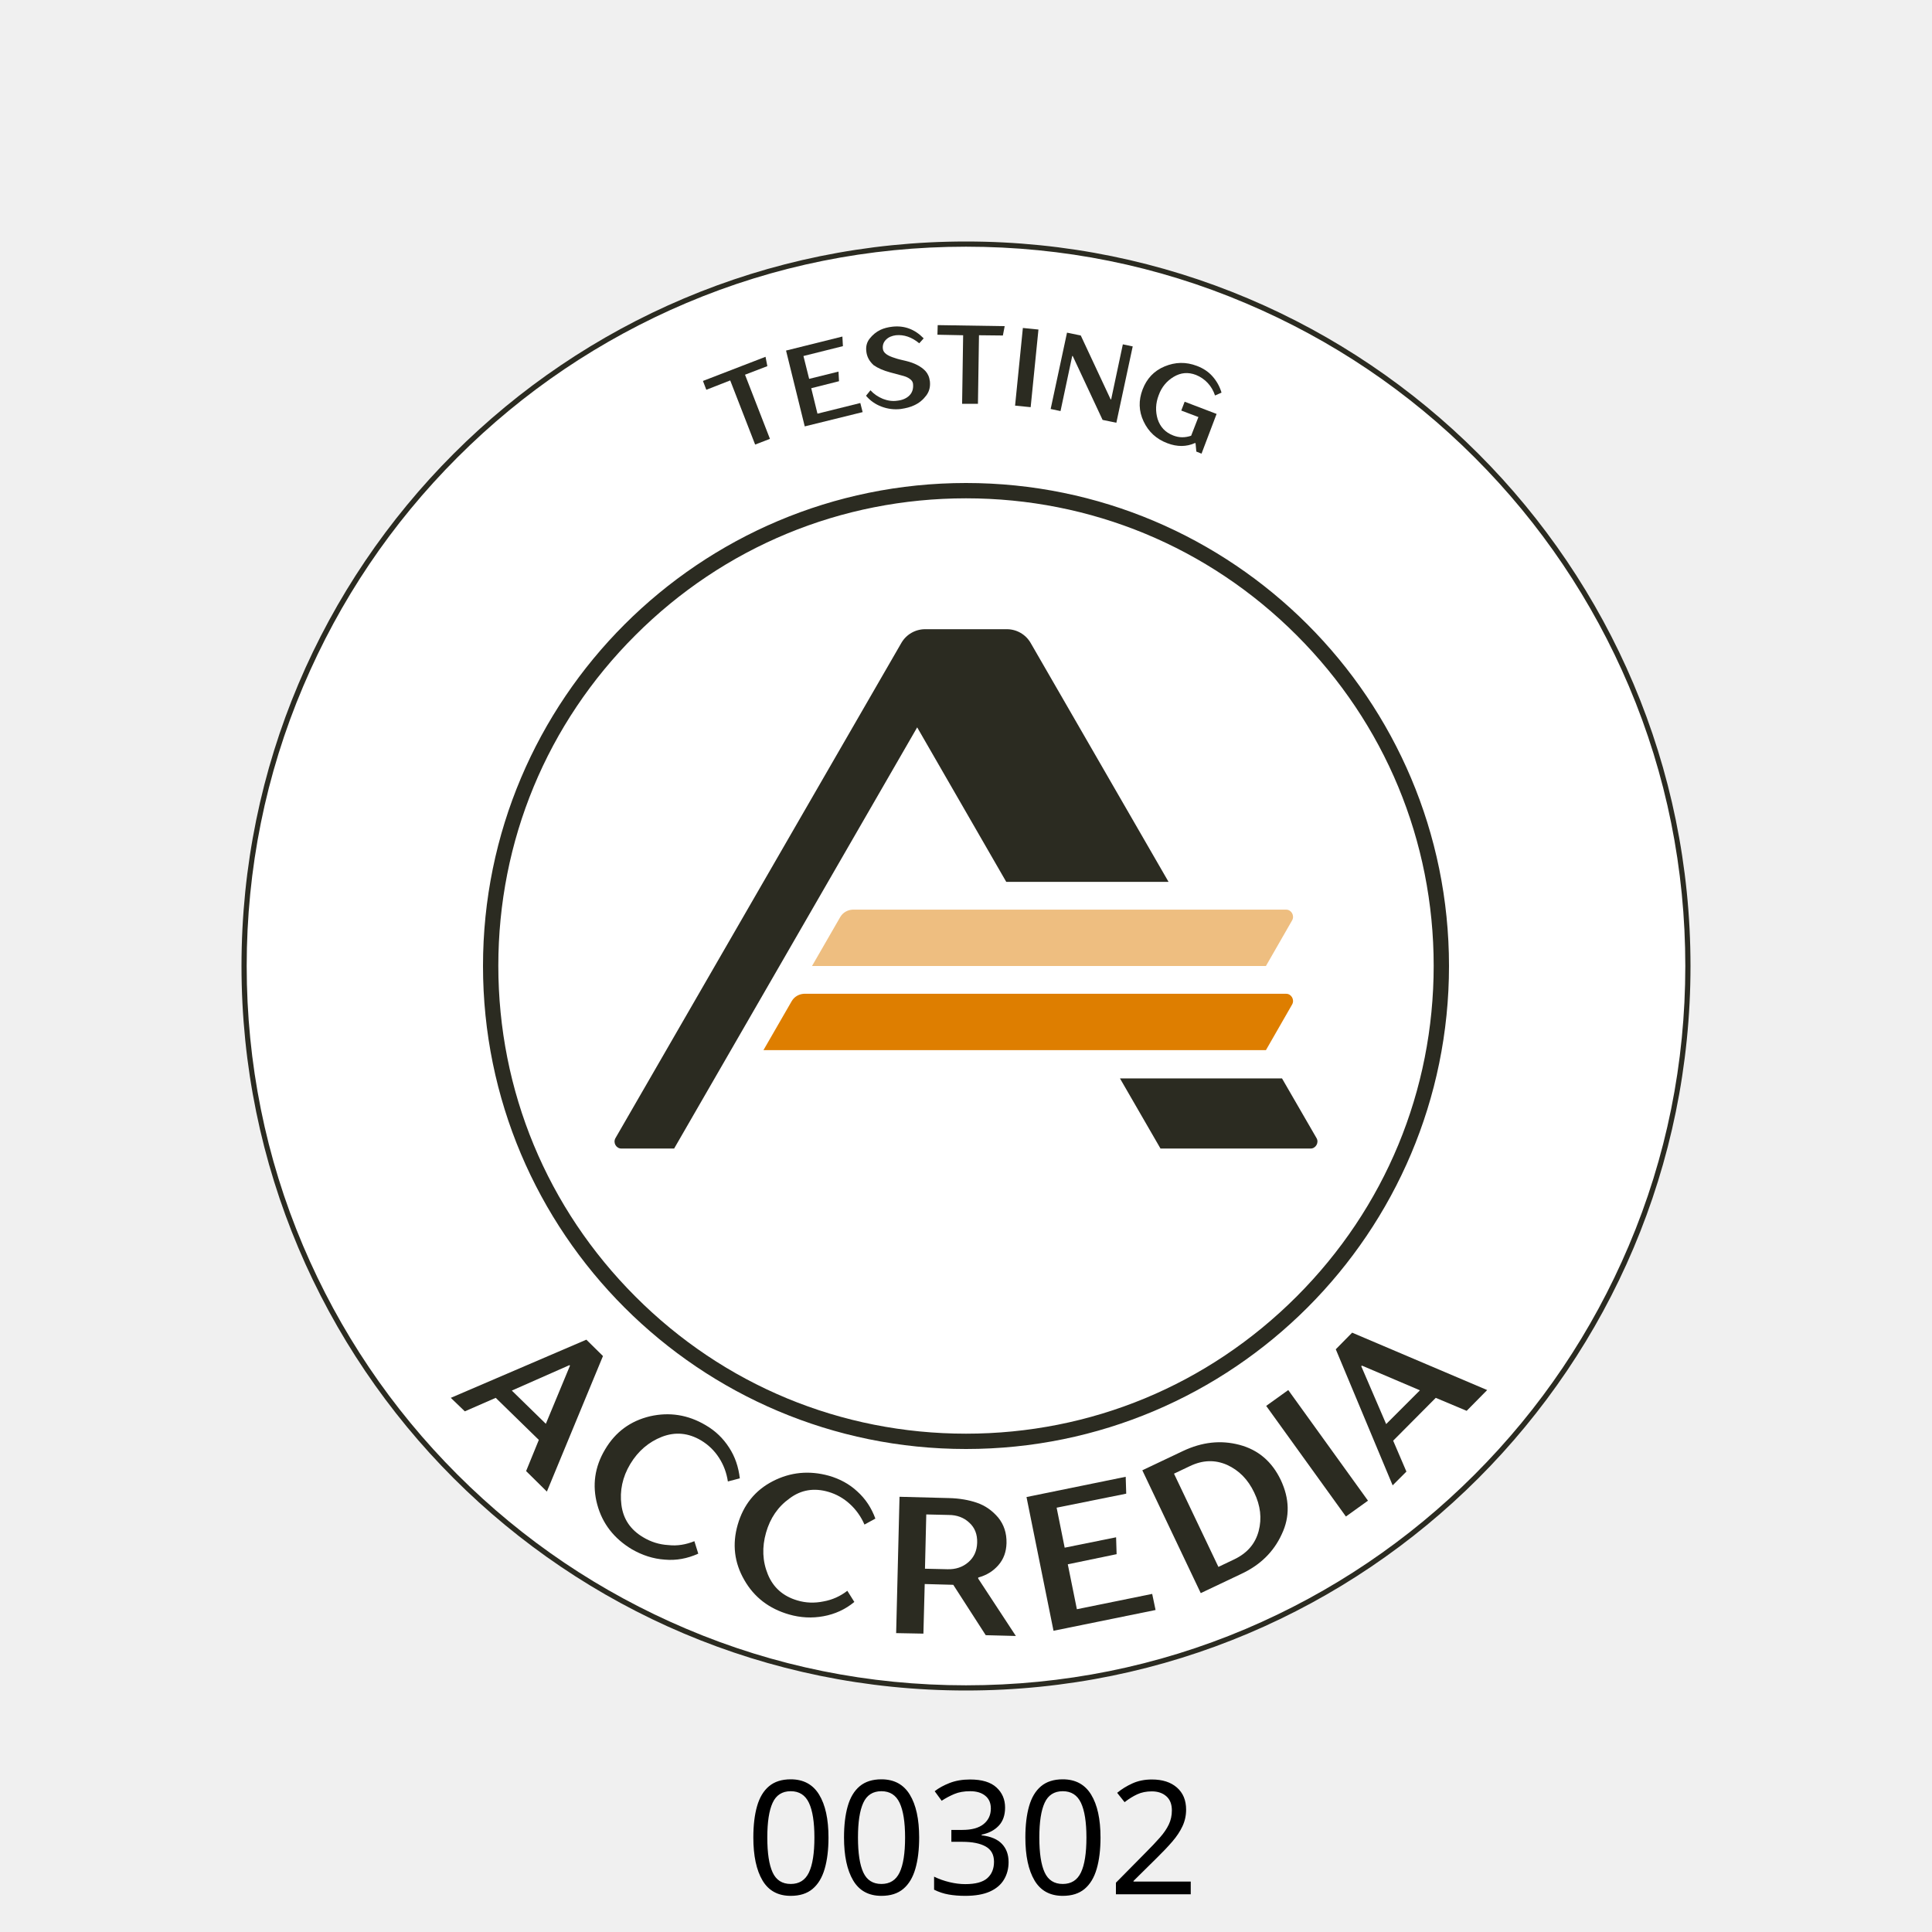
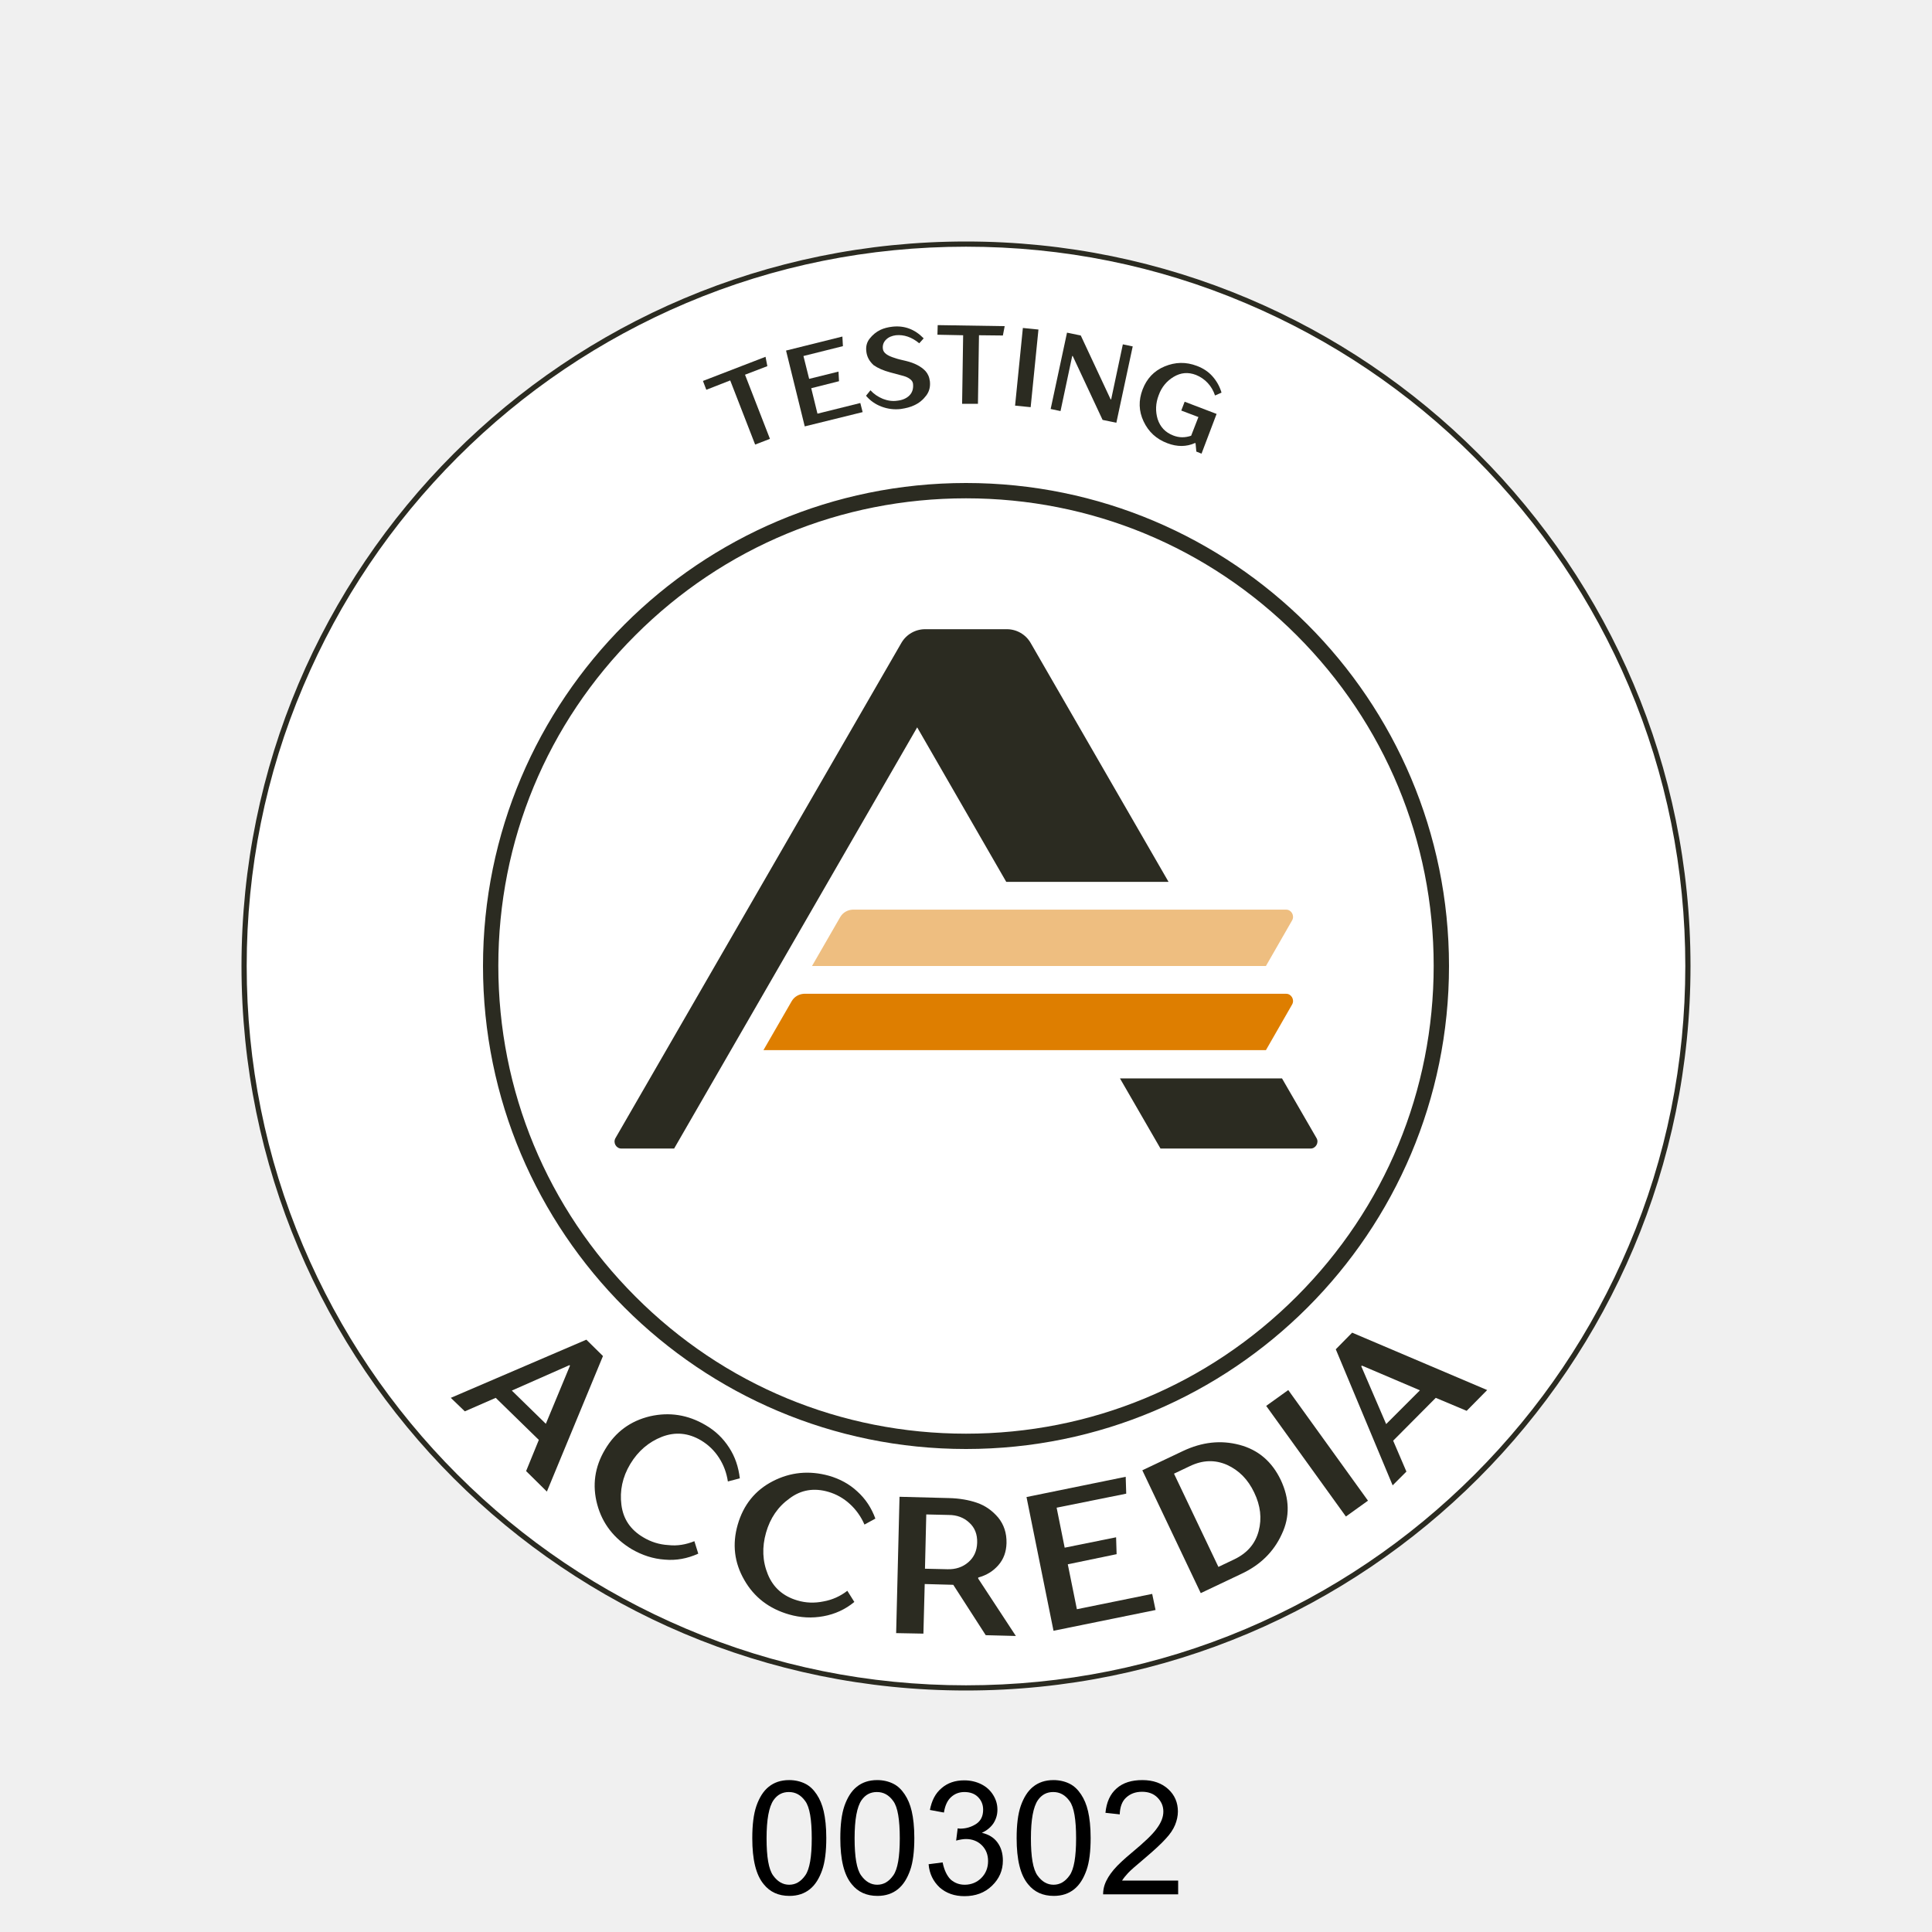
<svg xmlns="http://www.w3.org/2000/svg" version="1.1" x="0px" y="0px" viewBox="0 0 744 744" style="enable-background:new 0 0 744 744;" xml:space="preserve">
  <style type="text/css">
	.st0{fill:#FFFFFF;}
	.st1{fill:#2B2B21;}
	.st2{fill:#EEBE80;}
	.st3{fill:#DE7E00;}
- 	.st4{font-family:'ArialMT';}
- 	.st5{font-size:61.046px;}
</style>
  <g id="Cornice">
    <g>
      <path class="st0" d="M372,650c-74.3,0-144.1-28.9-196.6-81.4C122.9,516.1,94,446.3,94,372c0-74.3,28.9-144.1,81.4-196.6    C227.9,122.9,297.7,94,372,94s144.1,28.9,196.6,81.4C621.1,227.9,650,297.7,650,372c0,74.3-28.9,144.1-81.4,196.6    C516.1,621.1,446.3,650,372,650z" />
      <path class="st1" d="M372,95c37.4,0,73.7,7.3,107.8,21.8c33,14,62.6,33.9,88.1,59.4c25.4,25.4,45.4,55.1,59.4,88.1    C641.7,298.3,649,334.6,649,372c0,37.4-7.3,73.7-21.8,107.8c-14,33-33.9,62.6-59.4,88.1c-25.4,25.4-55.1,45.4-88.1,59.4    C445.7,641.7,409.4,649,372,649s-73.7-7.3-107.8-21.8c-33-14-62.6-33.9-88.1-59.4c-25.4-25.4-45.4-55.1-59.4-88.1    C102.3,445.7,95,409.4,95,372c0-37.4,7.3-73.7,21.8-107.8c14-33,33.9-62.6,59.4-88.1c25.4-25.4,55.1-45.4,88.1-59.4    C298.3,102.3,334.6,95,372,95 M372,93C217.9,93,93,217.9,93,372c0,154.1,124.9,279,279,279c154.1,0,279-124.9,279-279    C651,217.9,526.1,93,372,93L372,93z" />
    </g>
    <path class="st1" d="M372,191.9c48.1,0,93.3,18.7,127.3,52.7c34,34,52.8,79.2,52.8,127.3c0,48.1-18.7,93.3-52.8,127.4   s-79.2,52.8-127.3,52.8s-93.3-18.7-127.3-52.8c-34-34-52.8-79.2-52.8-127.4c0-48.1,18.7-93.3,52.8-127.3   C278.7,210.6,323.9,191.9,372,191.9 M372,186c-102.7,0-186,83.3-186,186s83.3,186,186,186s186-83.3,186-186S474.7,186,372,186   L372,186z" />
  </g>
  <g id="Pittogramma">
    <g>
      <g>
        <g>
          <path class="st1" d="M450,339.6l-53.1-92c-1.9-3.3-5.4-5.3-9.2-5.3h-31.4c-3.8,0-7.3,2-9.2,5.3L237,438.3c-1,1.8,0.3,4,2.3,4      h20.3l93.6-162.2l34.3,59.5H450z" />
          <path class="st1" d="M507,438.3l-13.3-23h-62.4l15.6,27h57.8C506.7,442.3,508,440,507,438.3z" />
        </g>
        <path class="st2" d="M323.6,353.1L312.7,372h174.8l10.1-17.6c1-1.8-0.3-4.1-2.3-4.1h-167C326.4,350.4,324.6,351.4,323.6,353.1z" />
        <path class="st3" d="M304.9,385.5L294,404.4h193.5l10.1-17.6c1-1.8-0.3-4.1-2.3-4.1H309.6C307.7,382.8,305.9,383.8,304.9,385.5z" />
      </g>
    </g>
  </g>
  <g id="Testi">
    <g>
      <path class="st1" d="M202.6,566.5l4.9-12l-16.6-16.2l-11.9,5.2l-5.4-5.2l52.2-22.4l6.4,6.3l-21.6,52.2L202.6,566.5z M219.3,525.7    l-22.2,9.8l13.1,12.8l9.3-22.4L219.3,525.7z" />
      <path class="st1" d="M267.4,593.5l1.5,4.8c-4.2,1.9-8.5,2.7-12.9,2.3c-4.5-0.3-8.7-1.7-12.7-4c-6.8-4.1-11.3-9.8-13.3-17.2    c-2-7.4-1-14.5,3-21.2c4-6.8,9.8-11,17.3-12.8c7.5-1.7,14.6-0.6,21.4,3.4c3.8,2.2,6.8,5.1,9.1,8.7c2.3,3.5,3.6,7.5,4.1,11.8    l-4.6,1.2c-0.5-3.3-1.6-6.3-3.4-9.1c-1.8-2.8-4.1-5-6.9-6.7c-4.9-2.9-9.9-3.4-15.1-1.4c-5.1,2-9.2,5.5-12.2,10.5    c-3,5-4.1,10.3-3.4,15.7c0.7,5.5,3.5,9.6,8.4,12.5c3,1.8,6.2,2.8,9.7,3C260.8,595.4,264.2,594.8,267.4,593.5z" />
      <path class="st1" d="M326.3,612.6l2.7,4.3c-3.5,2.9-7.5,4.7-11.9,5.5c-4.4,0.8-8.8,0.6-13.3-0.7c-7.6-2.2-13.4-6.6-17.2-13.3    c-3.8-6.6-4.7-13.7-2.5-21.3c2.2-7.6,6.7-13.2,13.5-16.7c6.8-3.5,14-4.2,21.6-2.1c4.2,1.2,7.9,3.2,11,6.1    c3.1,2.8,5.4,6.3,6.9,10.4l-4.2,2.3c-1.3-3-3.2-5.7-5.6-7.9c-2.4-2.2-5.2-3.8-8.3-4.7c-5.5-1.6-10.5-0.8-14.9,2.5    c-4.5,3.2-7.5,7.6-9.1,13.2c-1.6,5.6-1.4,11,0.7,16.1c2.1,5.1,5.9,8.4,11.3,10c3.3,1,6.7,1.1,10.1,0.4    C320.5,616.1,323.6,614.7,326.3,612.6z" />
      <path class="st1" d="M367.1,610.3l-11-0.3l-0.5,19.1l-10.5-0.2l1.3-52.5l19.1,0.5c3.9,0.1,7.5,0.7,10.7,1.8c3.2,1.1,5.9,3,8.2,5.7    c2.2,2.7,3.3,6,3.2,9.9c-0.1,3.3-1.1,6.1-3.1,8.4s-4.5,3.9-7.8,4.8l0,0.4l14.5,22.1l-11.6-0.3L367.1,610.3z M356.2,604.1l8.6,0.2    c3.2,0.1,5.9-0.8,8.1-2.7c2.2-1.9,3.3-4.4,3.4-7.5c0.1-3.2-0.9-5.8-3-7.7c-2.1-2-4.8-3-8-3l-8.6-0.2L356.2,604.1z" />
      <path class="st1" d="M411.2,602.4l3.5,17.3l29-5.9l1.3,6.2l-39.3,8l-10.4-51.5l38.2-7.8l0.2,6.5l-26.8,5.4l3.1,15.4l19.8-4    l0.2,6.5L411.2,602.4z" />
      <path class="st1" d="M439.9,566.2l15.6-7.4c7.4-3.5,14.6-4.3,21.8-2.4c7.2,1.9,12.5,6.4,15.9,13.5c3.4,7.2,3.6,14.2,0.4,20.9    c-3.1,6.8-8.3,11.9-15.6,15.3l-15.6,7.4L439.9,566.2z M458.2,564.6l-6.1,2.9l17.1,35.9l6.1-2.9c5-2.4,8.1-6,9.4-10.9    c1.3-4.9,0.7-9.8-1.7-14.8c-2.4-5.1-5.9-8.6-10.5-10.7C467.9,562.1,463.2,562.2,458.2,564.6z" />
      <path class="st1" d="M496.1,535.3l30.7,42.6l-8.5,6.1l-30.7-42.6L496.1,535.3z" />
      <path class="st1" d="M564.8,543.3l-11.9-5l-16.4,16.5l5.1,11.9l-5.3,5.3l-21.9-52.4l6.3-6.4l52,22.1L564.8,543.3z M524.2,526.1    l9.6,22.3l13-13l-22.3-9.5L524.2,526.1z" />
    </g>
    <g>
      <path class="st1" d="M290.8,171.2l-9.6-24.7l-9.2,3.6l-1.3-3.4l24.1-9.3l0.7,3.6l-8.6,3.3l9.6,24.7L290.8,171.2z" />
      <path class="st1" d="M312.4,149.5l2.4,9.8l16.5-4.1l0.9,3.5l-22.3,5.5l-7.2-29.2l21.7-5.4l0.2,3.7l-15.2,3.8l2.2,8.8l11.3-2.8    l0.2,3.7L312.4,149.5z" />
      <path class="st1" d="M333.6,135.2c-0.2-1.8,0.2-3.4,1.3-4.8c1.1-1.4,2.5-2.6,4.2-3.4c1.3-0.6,2.8-1,4.6-1.2c4.6-0.5,8.6,1,12,4.5    l-1.7,1.9c-2.9-2.4-5.9-3.4-9-3.1c-1.5,0.2-2.8,0.7-3.8,1.7c-1,1-1.4,2.2-1.2,3.6c0.2,1.5,1.7,2.6,4.7,3.5    c1.1,0.4,2.5,0.7,4.2,1.1c3.3,0.8,5.8,2.1,7.5,3.9c0.9,1,1.5,2.3,1.7,4c0.2,2-0.2,3.8-1.4,5.4c-1.2,1.6-2.7,2.9-4.7,3.8    c-1.5,0.7-3.1,1.1-5.1,1.4c-2.5,0.3-5,0-7.4-0.9c-2.4-0.9-4.4-2.3-6-4.2l1.7-2.1c1.4,1.5,2.9,2.5,4.8,3.3c1.8,0.7,3.7,1,5.6,0.7    c1.9-0.2,3.5-0.9,4.6-2c1.1-1.1,1.6-2.6,1.4-4.5c-0.1-0.7-0.4-1.2-1-1.7c-0.6-0.5-1.2-0.8-1.7-1c-0.5-0.2-1.2-0.4-2-0.6    c-1.1-0.3-2.5-0.7-4.1-1.1c-2.6-0.7-4.7-1.6-6.4-2.8C334.8,139.1,333.8,137.4,333.6,135.2z" />
      <path class="st1" d="M370.5,155.5l0.4-26.4l-9.9-0.2l0.1-3.7l25.8,0.4l-0.7,3.6l-9.2-0.1l-0.4,26.4L370.5,155.5z" />
      <path class="st1" d="M399.9,126.9l-3,29.9l-6-0.6l3-29.9L399.9,126.9z" />
      <path class="st1" d="M412.9,137.1l-4.5,21.2l-3.8-0.8l6.3-29.4l5.3,1.1l11.5,24.6l0.2,0l4.5-21.2l3.8,0.8l-6.3,29.4l-5.3-1.1    l-11.5-24.6L412.9,137.1z" />
      <path class="st1" d="M460.4,170.7l-0.2-0.1c-3.3,1.5-6.9,1.5-10.6,0.1c-4.3-1.6-7.3-4.4-9.2-8.4s-2-8.1-0.4-12.3    c1.6-4.2,4.4-7.2,8.5-8.9c4.1-1.7,8.2-1.8,12.4-0.2c2.4,0.9,4.4,2.2,6,4c1.6,1.8,2.8,3.9,3.5,6.3l-2.5,1.1    c-0.6-1.8-1.5-3.4-2.8-4.8c-1.3-1.4-2.8-2.4-4.5-3.1c-3.1-1.2-5.9-0.9-8.6,0.7c-2.7,1.6-4.7,4-5.8,7.1c-1.2,3.1-1.3,6.2-0.4,9.2    c1,3,2.9,5.1,6,6.3c2.3,0.9,4.5,0.9,6.9,0.1l2.8-7.2l-6.6-2.5l1.3-3.4l12.3,4.7l-5.8,15.3l-2-0.8L460.4,170.7z" />
    </g>
-     <text transform="matrix(1 0 0 1 287.1224 729.4701)" class="st4 st5">00302</text>
+     <g>
+       <path d="M289.7,707.9c0-5.2,0.5-9.3,1.6-12.5c1.1-3.1,2.6-5.6,4.7-7.3s4.7-2.6,7.9-2.6c2.3,0,4.4,0.5,6.2,1.4    c1.8,0.9,3.2,2.3,4.4,4.1s2.1,3.9,2.7,6.5s1,6,1,10.3c0,5.1-0.5,9.3-1.6,12.4c-1.1,3.1-2.6,5.6-4.7,7.3c-2.1,1.7-4.7,2.6-7.9,2.6    c-4.2,0-7.5-1.5-9.9-4.5C291.1,722,289.7,716.1,289.7,707.9z M295.2,707.9c0,7.2,0.8,11.9,2.5,14.3c1.7,2.4,3.8,3.6,6.2,3.6    c2.5,0,4.5-1.2,6.2-3.6s2.5-7.2,2.5-14.3c0-7.2-0.8-12-2.5-14.3c-1.7-2.4-3.8-3.5-6.3-3.5c-2.5,0-4.4,1-5.9,3.1    C296.1,695.8,295.2,700.7,295.2,707.9z" />
+       <path d="M323.6,707.9c0-5.2,0.5-9.3,1.6-12.5c1.1-3.1,2.6-5.6,4.7-7.3s4.7-2.6,7.9-2.6c2.3,0,4.4,0.5,6.2,1.4    c1.8,0.9,3.2,2.3,4.4,4.1s2.1,3.9,2.7,6.5s1,6,1,10.3c0,5.1-0.5,9.3-1.6,12.4c-1.1,3.1-2.6,5.6-4.7,7.3c-2.1,1.7-4.7,2.6-7.9,2.6    c-4.2,0-7.5-1.5-9.9-4.5C325,722,323.6,716.1,323.6,707.9z M329.1,707.9c0,7.2,0.8,11.9,2.5,14.3c1.7,2.4,3.8,3.6,6.2,3.6    c2.5,0,4.5-1.2,6.2-3.6s2.5-7.2,2.5-14.3c0-7.2-0.8-12-2.5-14.3c-1.7-2.4-3.8-3.5-6.3-3.5c-2.5,0-4.4,1-5.9,3.1    C330,695.8,329.1,700.7,329.1,707.9z" />
+       <path d="M357.6,717.9l5.4-0.7c0.6,3,1.7,5.2,3.1,6.6c1.5,1.3,3.3,2,5.4,2c2.5,0,4.7-0.9,6.4-2.6c1.7-1.7,2.6-3.9,2.6-6.5    c0-2.5-0.8-4.5-2.4-6.1c-1.6-1.6-3.7-2.4-6.1-2.4c-1,0-2.3,0.2-3.8,0.6l0.6-4.7c0.4,0,0.6,0.1,0.9,0.1c2.3,0,4.3-0.6,6.2-1.8    c1.8-1.2,2.7-3,2.7-5.5c0-2-0.7-3.6-2-4.9c-1.3-1.3-3.1-1.9-5.2-1.9c-2.1,0-3.8,0.7-5.2,2c-1.4,1.3-2.3,3.3-2.7,5.9l-5.4-1    c0.7-3.6,2.1-6.4,4.5-8.4c2.3-2,5.2-3,8.7-3c2.4,0,4.6,0.5,6.6,1.5s3.5,2.4,4.6,4.2c1.1,1.8,1.6,3.6,1.6,5.6    c0,1.9-0.5,3.6-1.5,5.2c-1,1.5-2.5,2.8-4.5,3.7c2.6,0.6,4.6,1.8,6,3.7s2.1,4.2,2.1,7c0,3.8-1.4,7-4.2,9.7c-2.8,2.7-6.3,4-10.6,4    c-3.8,0-7-1.1-9.6-3.4C359.4,724.5,357.9,721.6,357.6,717.9z" />
+       <path d="M391.5,707.9c0-5.2,0.5-9.3,1.6-12.5c1.1-3.1,2.6-5.6,4.7-7.3s4.7-2.6,7.9-2.6c2.3,0,4.4,0.5,6.2,1.4    c1.8,0.9,3.2,2.3,4.4,4.1s2.1,3.9,2.7,6.5s1,6,1,10.3c0,5.1-0.5,9.3-1.6,12.4c-1.1,3.1-2.6,5.6-4.7,7.3c-2.1,1.7-4.7,2.6-7.9,2.6    c-4.2,0-7.5-1.5-9.9-4.5C392.9,722,391.5,716.1,391.5,707.9z M397,707.9c0,7.2,0.8,11.9,2.5,14.3c1.7,2.4,3.8,3.6,6.2,3.6    c2.5,0,4.5-1.2,6.2-3.6s2.5-7.2,2.5-14.3c0-7.2-0.8-12-2.5-14.3c-1.7-2.4-3.8-3.5-6.3-3.5c-2.5,0-4.4,1-5.9,3.1    C397.9,695.8,397,700.7,397,707.9z" />
+       <path d="M453.7,724.3v5.2h-28.9c0-1.3,0.2-2.5,0.6-3.7c0.7-2,1.9-3.9,3.5-5.8c1.6-1.9,4-4.1,7-6.6c4.7-3.9,8-7,9.6-9.3    c1.7-2.3,2.5-4.4,2.5-6.5c0-2.1-0.8-3.9-2.3-5.4c-1.5-1.5-3.5-2.2-5.9-2.2c-2.6,0-4.6,0.8-6.2,2.3c-1.6,1.5-2.3,3.7-2.4,6.4    l-5.5-0.6c0.4-4.1,1.8-7.2,4.3-9.4c2.5-2.2,5.8-3.2,9.9-3.2c4.2,0,7.5,1.2,10,3.5s3.7,5.2,3.7,8.6c0,1.7-0.4,3.5-1.1,5.2    c-0.7,1.7-1.9,3.5-3.6,5.3c-1.7,1.9-4.4,4.4-8.3,7.7c-3.2,2.7-5.3,4.5-6.2,5.5c-0.9,1-1.7,1.9-2.3,2.9H453.7z" />
+     </g>
+     <g id="iL1QMx_00000000910808874677963520000017818240132001957049_">
+ 	</g>
  </g>
</svg>
